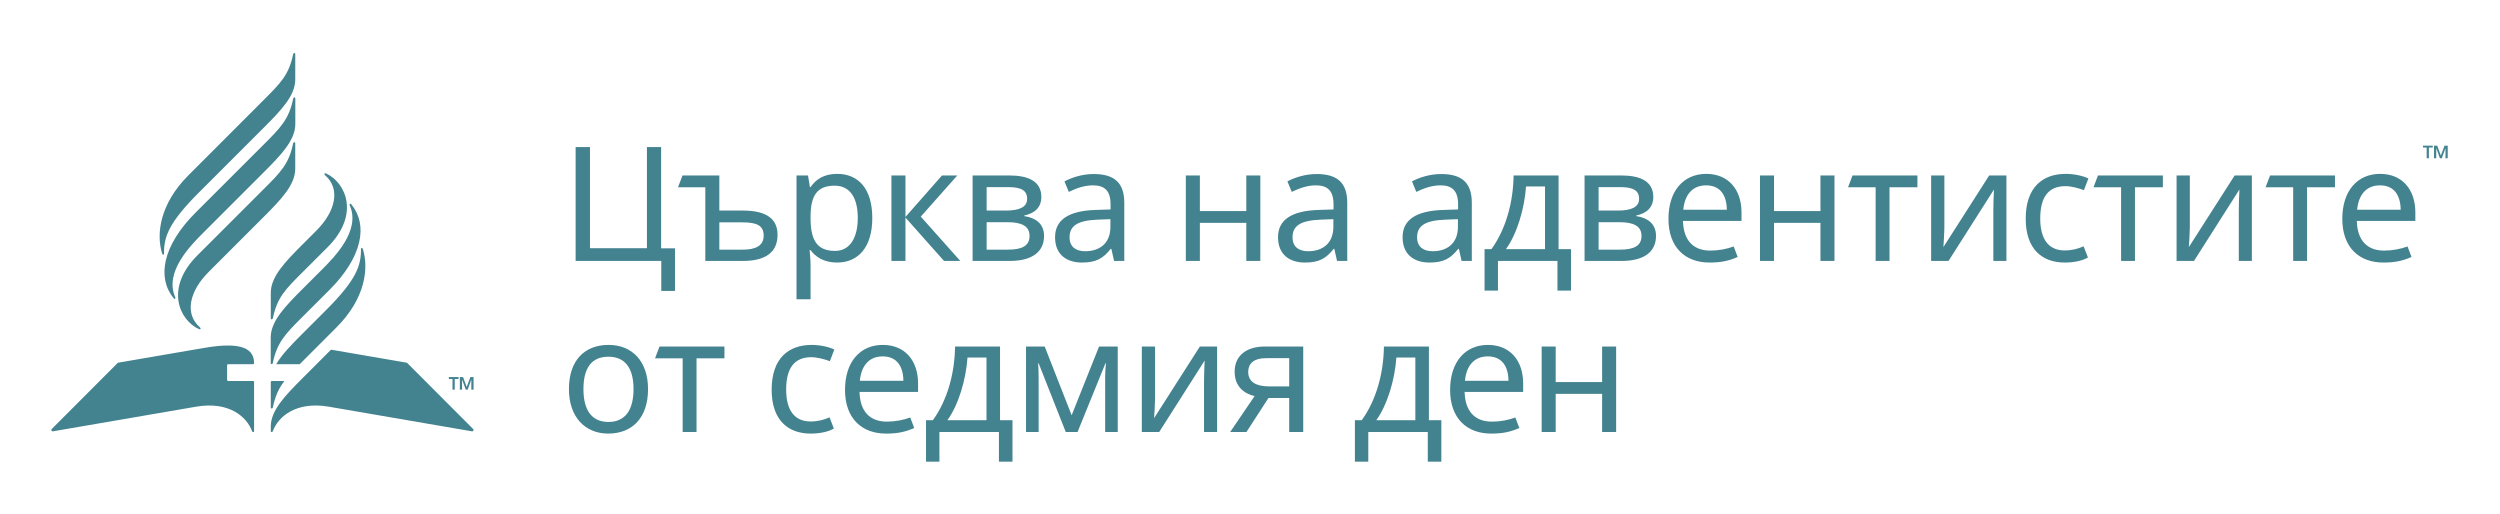
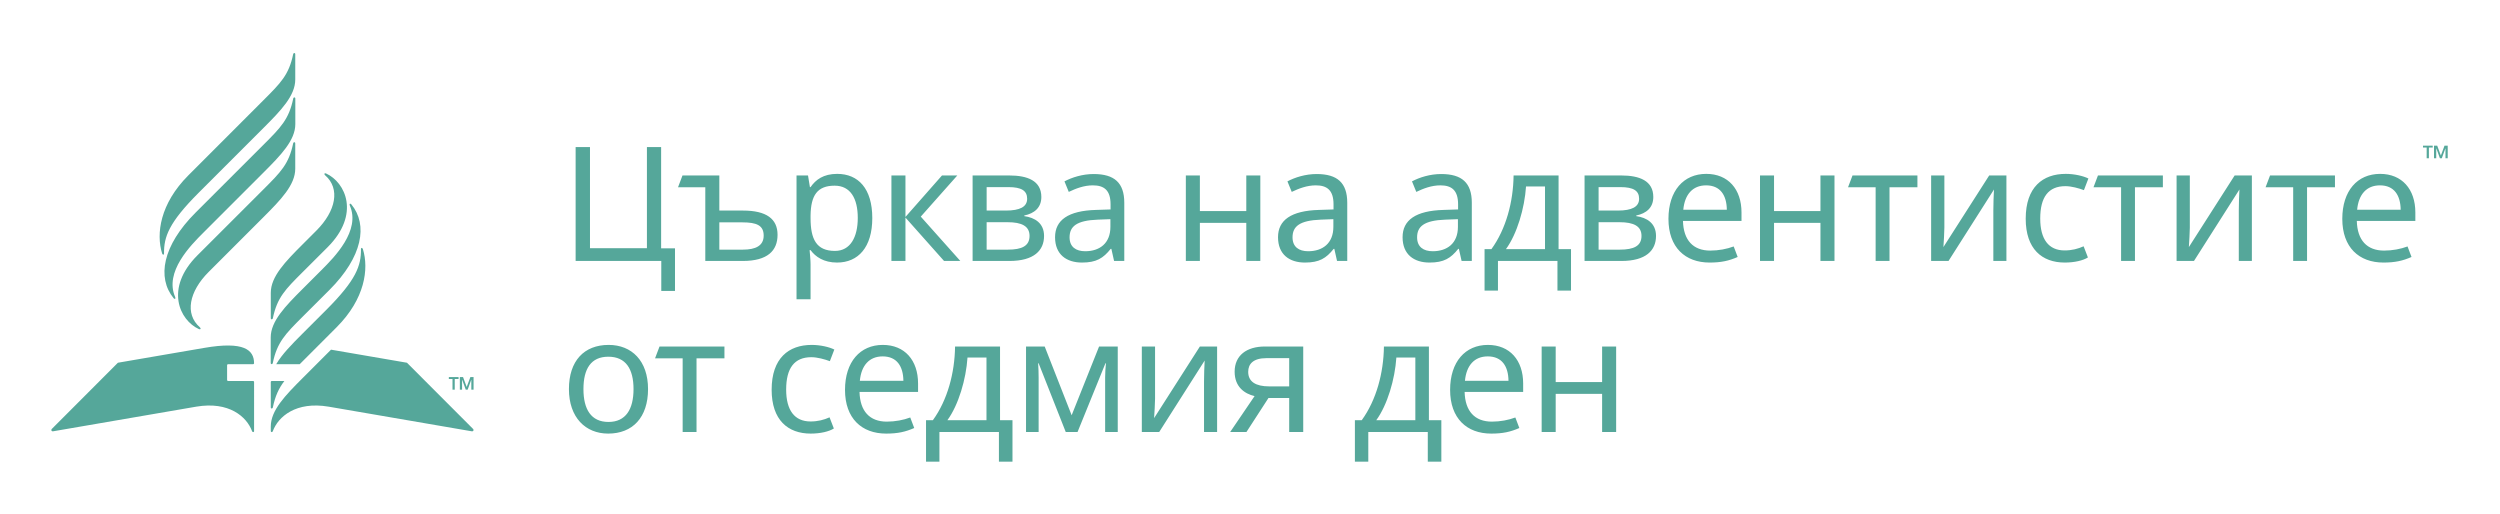
<svg xmlns="http://www.w3.org/2000/svg" viewBox="0 0 877 177" width="292" height="60">
-   <g fill="#438390" fill-rule="evenodd">
+   <g fill="#55a79a" fill-rule="evenodd">
    <path d="M213.457 146.417c6.043 0 8.785-4.42 8.785-11.526 0-7.107-2.742-11.359-8.84-11.359-6.099 0-8.729 4.252-8.729 11.36 0 7.105 2.685 11.525 8.784 11.525m-.11 4.085c-7.948 0-13.766-5.65-13.766-15.61 0-9.905 5.315-15.5 13.933-15.5 8.113 0 13.82 5.595 13.82 15.5 0 9.96-5.428 15.61-13.988 15.61M244.342 124.092v25.851h-4.868v-25.85h-9.68l1.567-4.142h22.773v4.141zM270.692 135.115c0-11.078 5.986-15.723 14.044-15.723 3.021 0 6.155.728 7.945 1.623l-1.566 4.084c-1.79-.671-4.42-1.398-6.49-1.398-5.988 0-8.84 3.86-8.84 11.358 0 7.218 2.908 11.19 8.56 11.19 2.517 0 4.7-.56 6.658-1.453l1.51 3.916c-1.678 1.063-4.7 1.79-8.113 1.79-8 0-13.708-4.755-13.708-15.387M301.632 131.982h15.275c-.055-5.092-2.294-8.562-7.273-8.562-4.7 0-7.498 3.19-8.002 8.562m20.424.95v2.966h-20.535c.168 6.77 3.581 10.408 9.567 10.408 2.91 0 5.876-.56 8.226-1.455l1.398 3.693c-3.077 1.343-5.763 1.959-9.848 1.959-8.56 0-14.435-5.316-14.435-15.332 0-9.848 5.315-15.78 13.261-15.78 7.666 0 12.366 5.372 12.366 13.542M339.399 123.812c-.504 7.61-3.134 16.619-7.05 21.99h13.708v-21.99h-6.658zm11.415 21.99h4.364v14.548h-4.756v-10.407H329.55v10.407h-4.7v-14.548h2.406c5.148-7.106 7.665-16.618 7.778-25.85h15.779v25.85zM392.105 149.943h-4.421v-19.137c0-1.566.112-3.3.28-4.98h-.168l-9.792 24.117h-4.14l-9.513-24.116h-.167c.11 1.679.167 3.357.167 5.147v18.969h-4.42v-29.991h6.547l9.456 24.116 9.624-24.116h6.547v29.99zM405.195 138.248c0 1.398-.225 5.315-.337 6.826l16.06-25.123h6.043v29.991h-4.589v-17.68c0-1.736.112-5.932.223-7.387l-15.946 25.067h-6.099v-29.99h4.644v18.296zM445.198 133.94h7.05v-9.903h-8c-4.589 0-6.38 2.013-6.38 4.81 0 3.47 2.685 5.093 7.33 5.093zm-13.652 16.003l8.56-12.59c-3.525-.84-6.994-3.245-6.994-8.56 0-5.707 4.196-8.841 10.631-8.841h13.43v29.99h-4.925v-11.917h-7.274l-7.72 11.918h-5.708zM489.845 123.812c-.504 7.61-3.134 16.619-7.05 21.99h13.708v-21.99h-6.658zm11.415 21.99h4.364v14.548h-4.756v-10.407h-20.871v10.407h-4.7v-14.548h2.406c5.148-7.106 7.665-16.618 7.778-25.85h15.779v25.85zM513.902 131.982h15.275c-.055-5.092-2.293-8.562-7.274-8.562-4.7 0-7.498 3.19-8 8.562m20.422.95v2.966H513.79c.168 6.77 3.582 10.408 9.568 10.408 2.91 0 5.875-.56 8.226-1.455l1.399 3.693c-3.077 1.343-5.764 1.959-9.849 1.959-8.56 0-14.436-5.316-14.436-15.332 0-9.848 5.315-15.78 13.261-15.78 7.666 0 12.366 5.372 12.366 13.542M545.737 132.43h16.283V119.95h4.924v29.992h-4.924V136.57h-16.283v13.373h-4.924v-29.992h4.924z" />
    <g>
      <path d="M236.79 100.462h-4.812v-10.52h-30.047v-39.95h5.036v35.474h19.975V49.991h4.98v35.532h4.868zM252.342 76.402v9.568h8.28c4.42 0 7.276-1.342 7.276-4.923 0-3.582-2.463-4.645-7.443-4.645h-8.113zm0-4.141h8.28c8.227 0 12.143 2.91 12.143 8.505 0 5.596-3.525 9.177-12.197 9.177h-13.15V64.092h-9.568l1.566-4.14h12.926V72.26zM284.345 73.94v.95c0 7.387 2.014 11.528 8.56 11.528 5.428 0 8.002-4.87 8.002-11.582 0-6.827-2.574-11.303-8.114-11.303-6.098 0-8.337 3.413-8.448 10.407m21.654.95c0 10.24-4.925 15.612-12.366 15.612-4.644 0-7.554-2.014-9.288-4.364h-.336c.11 1.287.336 3.526.336 4.924v12.31h-4.924v-43.42h4.028l.67 4.085h.226c1.79-2.575 4.476-4.645 9.344-4.645 7.385 0 12.31 5.148 12.31 15.499M335.82 59.952l-12.813 14.436 13.874 15.555h-5.706l-13.541-15.22v15.22h-4.923V59.952h4.923V74.5l12.814-14.548zM353.442 76.346h-7.33v9.624h7.441c4.924 0 7.61-1.287 7.61-4.812 0-3.414-2.686-4.812-7.72-4.812m.335-12.31h-7.665v8.225h6.77c4.868 0 7.442-1.287 7.442-4.14 0-2.798-1.958-4.085-6.547-4.085m5.54 9.96v.224c3.692.503 6.938 2.462 6.938 6.938 0 5.091-3.525 8.785-12.143 8.785h-12.925V59.951h12.87c6.379 0 11.246 1.847 11.246 7.554 0 3.75-2.463 5.764-5.987 6.49M385.11 75.45c-7.497.28-9.903 2.407-9.903 6.212 0 3.357 2.238 4.868 5.483 4.868 5.036 0 8.84-2.742 8.84-8.561v-2.686l-4.42.168zm9.289-5.93v20.423h-3.582l-.95-4.253h-.225c-2.63 3.302-5.036 4.813-10.072 4.813-5.428 0-9.456-2.798-9.456-8.897 0-5.987 4.588-9.29 14.38-9.568l5.092-.168v-1.79c0-4.981-2.294-6.66-6.21-6.66-3.133 0-5.987 1.12-8.45 2.295l-1.51-3.693c2.63-1.4 6.322-2.574 10.24-2.574 7.272 0 10.742 3.078 10.742 10.072zM420.916 72.43h16.282V59.95h4.924v29.992h-4.924V76.57h-16.282v13.373h-4.924V59.951h4.924zM463.325 75.45c-7.497.28-9.903 2.407-9.903 6.212 0 3.357 2.238 4.868 5.483 4.868 5.036 0 8.841-2.742 8.841-8.561v-2.686l-4.42.168zm9.29-5.93v20.423h-3.582l-.95-4.253h-.225c-2.63 3.302-5.036 4.813-10.072 4.813-5.428 0-9.456-2.798-9.456-8.897 0-5.987 4.588-9.29 14.38-9.568l5.092-.168v-1.79c0-4.981-2.294-6.66-6.21-6.66-3.134 0-5.988 1.12-8.45 2.295l-1.51-3.693c2.63-1.4 6.322-2.574 10.24-2.574 7.272 0 10.742 3.078 10.742 10.072zM507.02 75.45c-7.496.28-9.902 2.407-9.902 6.212 0 3.357 2.238 4.868 5.483 4.868 5.036 0 8.84-2.742 8.84-8.561v-2.686l-4.42.168zm9.29-5.93v20.423h-3.581l-.951-4.253h-.224c-2.63 3.302-5.036 4.813-10.072 4.813-5.428 0-9.456-2.798-9.456-8.897 0-5.987 4.588-9.29 14.38-9.568l5.092-.168v-1.79c0-4.981-2.294-6.66-6.211-6.66-3.133 0-5.987 1.12-8.45 2.295l-1.51-3.693c2.63-1.4 6.323-2.574 10.24-2.574 7.273 0 10.743 3.078 10.743 10.072zM535.331 63.812c-.504 7.61-3.134 16.619-7.05 21.99h13.708v-21.99h-6.658zm11.414 21.99h4.364v14.548h-4.756V89.943h-20.87v10.407h-4.7V85.802h2.405c5.148-7.106 7.666-16.618 7.778-25.85h15.78v25.85zM568.117 76.346h-7.33v9.624h7.441c4.924 0 7.61-1.287 7.61-4.812 0-3.414-2.686-4.812-7.72-4.812m.334-12.31h-7.665v8.225h6.77c4.868 0 7.442-1.287 7.442-4.14 0-2.798-1.958-4.085-6.547-4.085m5.54 9.96v.224c3.692.503 6.938 2.462 6.938 6.938 0 5.091-3.525 8.785-12.142 8.785h-12.925V59.951h12.87c6.378 0 11.245 1.847 11.245 7.554 0 3.75-2.462 5.764-5.986 6.49M590.496 71.982h15.275c-.055-5.092-2.294-8.562-7.273-8.562-4.7 0-7.498 3.19-8.002 8.562m20.424.95v2.966h-20.535c.168 6.77 3.581 10.408 9.567 10.408 2.91 0 5.876-.56 8.226-1.455l1.398 3.693c-3.077 1.343-5.763 1.959-9.848 1.959-8.56 0-14.435-5.316-14.435-15.332 0-9.848 5.315-15.78 13.261-15.78 7.666 0 12.366 5.372 12.366 13.542M622.332 72.43h16.282V59.95h4.924v29.992h-4.924V76.57h-16.282v13.373h-4.924V59.951h4.924zM662.839 64.092v25.851h-4.867v-25.85h-9.681l1.568-4.142h22.772v4.141zM682.085 78.248c0 1.398-.224 5.315-.336 6.826l16.06-25.123h6.043v29.991h-4.589v-17.68c0-1.736.112-5.932.223-7.387L683.54 89.942h-6.099v-29.99h4.644v18.296zM710.618 75.115c0-11.078 5.987-15.723 14.045-15.723 3.021 0 6.154.728 7.945 1.623l-1.567 4.084c-1.79-.671-4.42-1.398-6.49-1.398-5.988 0-8.84 3.86-8.84 11.358 0 7.218 2.91 11.19 8.56 11.19 2.518 0 4.7-.56 6.66-1.453l1.51 3.916c-1.679 1.063-4.7 1.79-8.114 1.79-8.002 0-13.709-4.755-13.709-15.387M748.944 64.092v25.851h-4.867v-25.85h-9.68l1.566-4.142h22.774v4.141zM768.19 78.248c0 1.398-.224 5.315-.335 6.826l16.059-25.123h6.043v29.991h-4.588v-17.68c0-1.736.11-5.932.223-7.387l-15.947 25.067h-6.1v-29.99h4.646v18.296zM809.313 64.092v25.851h-4.867v-25.85h-9.681l1.568-4.142h22.772v4.141zM826.881 71.982h15.275c-.056-5.092-2.294-8.562-7.274-8.562-4.7 0-7.498 3.19-8.001 8.562m20.423.95v2.966h-20.535c.168 6.77 3.581 10.408 9.568 10.408 2.909 0 5.875-.56 8.226-1.455l1.398 3.693c-3.077 1.343-5.764 1.959-9.848 1.959-8.561 0-14.436-5.316-14.436-15.332 0-9.848 5.315-15.78 13.261-15.78 7.666 0 12.366 5.372 12.366 13.542" />
    </g>
    <path d="M853.848 49.488h1.119l1.287 3.47 1.287-3.47h1.119v4.42h-.783v-3.412h-.056l-1.231 3.413h-.672l-1.23-3.413h-.057v3.413h-.783v-4.421zm-2.573.672h-1.287v-.672h3.413v.672h-1.343v3.749h-.783v-3.75zM161.313 130.671h1.12l1.286 3.47 1.287-3.47h1.12v4.421h-.784v-3.414h-.056l-1.23 3.414h-.673l-1.23-3.414h-.057V135.092h-.783v-4.42zm-2.574.672h-1.287v-.672h3.413v.672h-1.343v3.75h-.783v-3.75zm-63.75 9.954c0 .541.62.543.732 0 .823-3.998 2.076-6.662 4.033-9.249l-4.4.002a.364.364 0 0 0-.365.364v8.883zm32.32-55.485c-.18-.585-.687-.623-.682-.01.05 5.778-1.612 10.744-12.16 21.293l-8.344 8.336c-3.797 3.797-7.21 7.265-9.229 10.73h8.24l.974-.975 11.97-11.982c9.97-9.969 11.36-20.514 9.231-27.392zm-11.187 35.25l-9.999 10.006c-6.052 6.053-11.134 11.268-11.134 16.971l.006 1.588c0 .431.536.5.701.048 1.868-5.106 8.112-10.556 19.564-8.624 0 0 49.89 8.621 50.31 8.658.487.043.728-.437.414-.81-.189-.225-23.22-23.255-23.22-23.255l-26.642-4.583zM80.03 132.047a.364.364 0 0 1-.364-.364v-5.162c0-.2.163-.364.364-.364l8.732.002a.364.364 0 0 0 .364-.364c-.023-4.637-3.519-7.788-17.523-5.35l-30.24 5.198s-23.032 23.03-23.22 23.254c-.315.374-.074.854.413.811.42-.037 50.31-8.658 50.31-8.658 11.452-1.932 17.696 3.518 19.564 8.624.165.451.702.383.702-.048l.001-17.215a.364.364 0 0 0-.364-.364H80.03zM66.09 59.896c-9.969 9.97-11.359 20.514-9.23 27.392.18.585.686.623.681.011-.05-5.779 1.612-10.746 12.161-21.294l22.74-22.733c6.052-6.053 11.134-11.268 11.134-16.97v-8.896c0-.54-.62-.543-.732 0-1.496 7.26-4.4 10.123-10.387 16.111L66.09 59.897zm37.508-17.973v-8.956c0-.54-.62-.543-.732 0-1.496 7.26-4.392 10.17-10.38 16.157L68.603 72.987c-11.59 11.59-13.596 22.808-7.7 30.016.392.48.815.192.558-.388-3.897-8.818 5.45-18.167 9.898-22.617l21.104-21.105c6.053-6.052 11.135-11.267 11.135-16.97zm-34.34 46.044c-11.59 11.592-6.26 22.787.5 25.868.593.271.828-.21.375-.604-5.422-4.696-3.776-12.597 3.042-19.414L92.44 74.552c6.053-6.052 11.134-11.267 11.134-16.97v-8.895c0-.54-.62-.543-.732 0-1.495 7.26-4.393 10.111-10.38 16.1l-23.203 23.18zm25.71 28.813v8.955c0 .541.62.543.731 0 1.496-7.259 4.392-10.168 10.38-16.156l9.486-9.466c11.591-11.59 13.596-22.808 7.701-30.016-.393-.48-.816-.193-.559.387 3.897 8.818-5.449 18.168-9.898 22.618l-6.707 6.707c-6.053 6.053-11.135 11.268-11.135 16.971zm11.137-22.863c-5.988 5.988-8.886 8.84-10.38 16.1-.113.542-.733.54-.733 0v-8.896c0-5.703 5.081-10.918 11.134-16.97l4.867-4.868c6.818-6.818 8.464-14.718 3.042-19.415-.453-.392-.218-.874.376-.603 6.76 3.081 12.09 14.276.5 25.867l-8.806 8.785z" />
  </g>
</svg>
